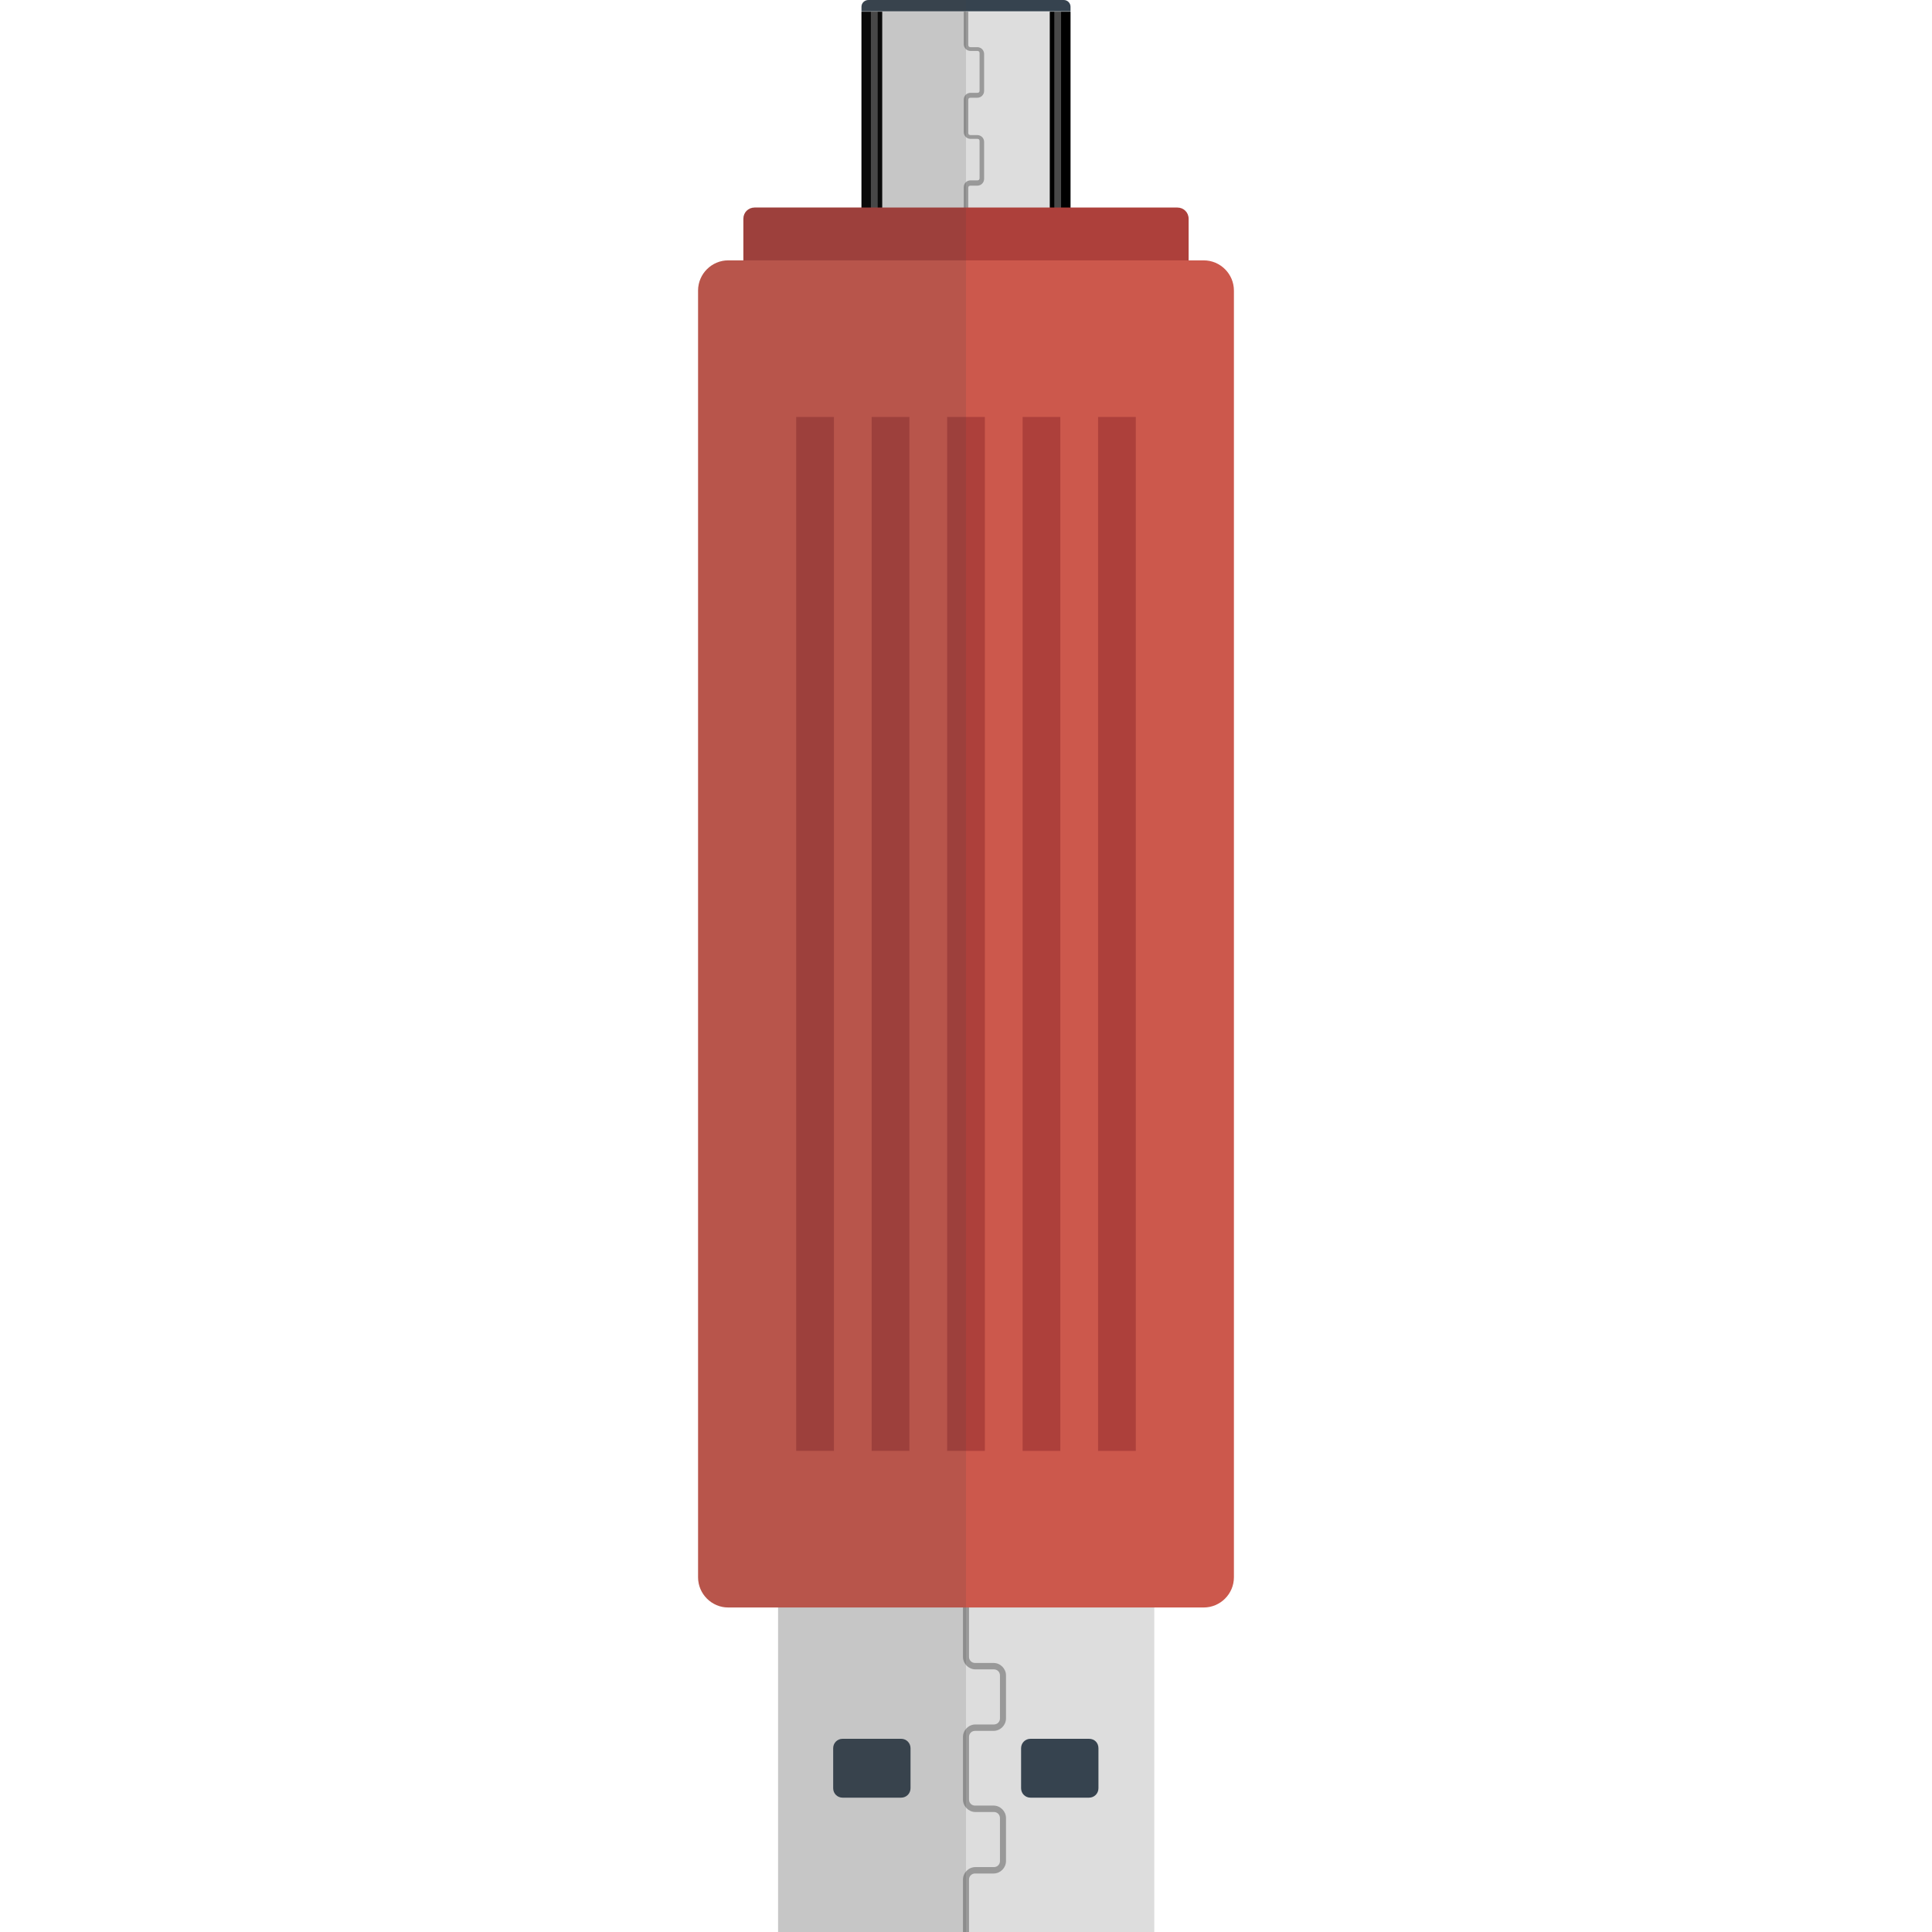
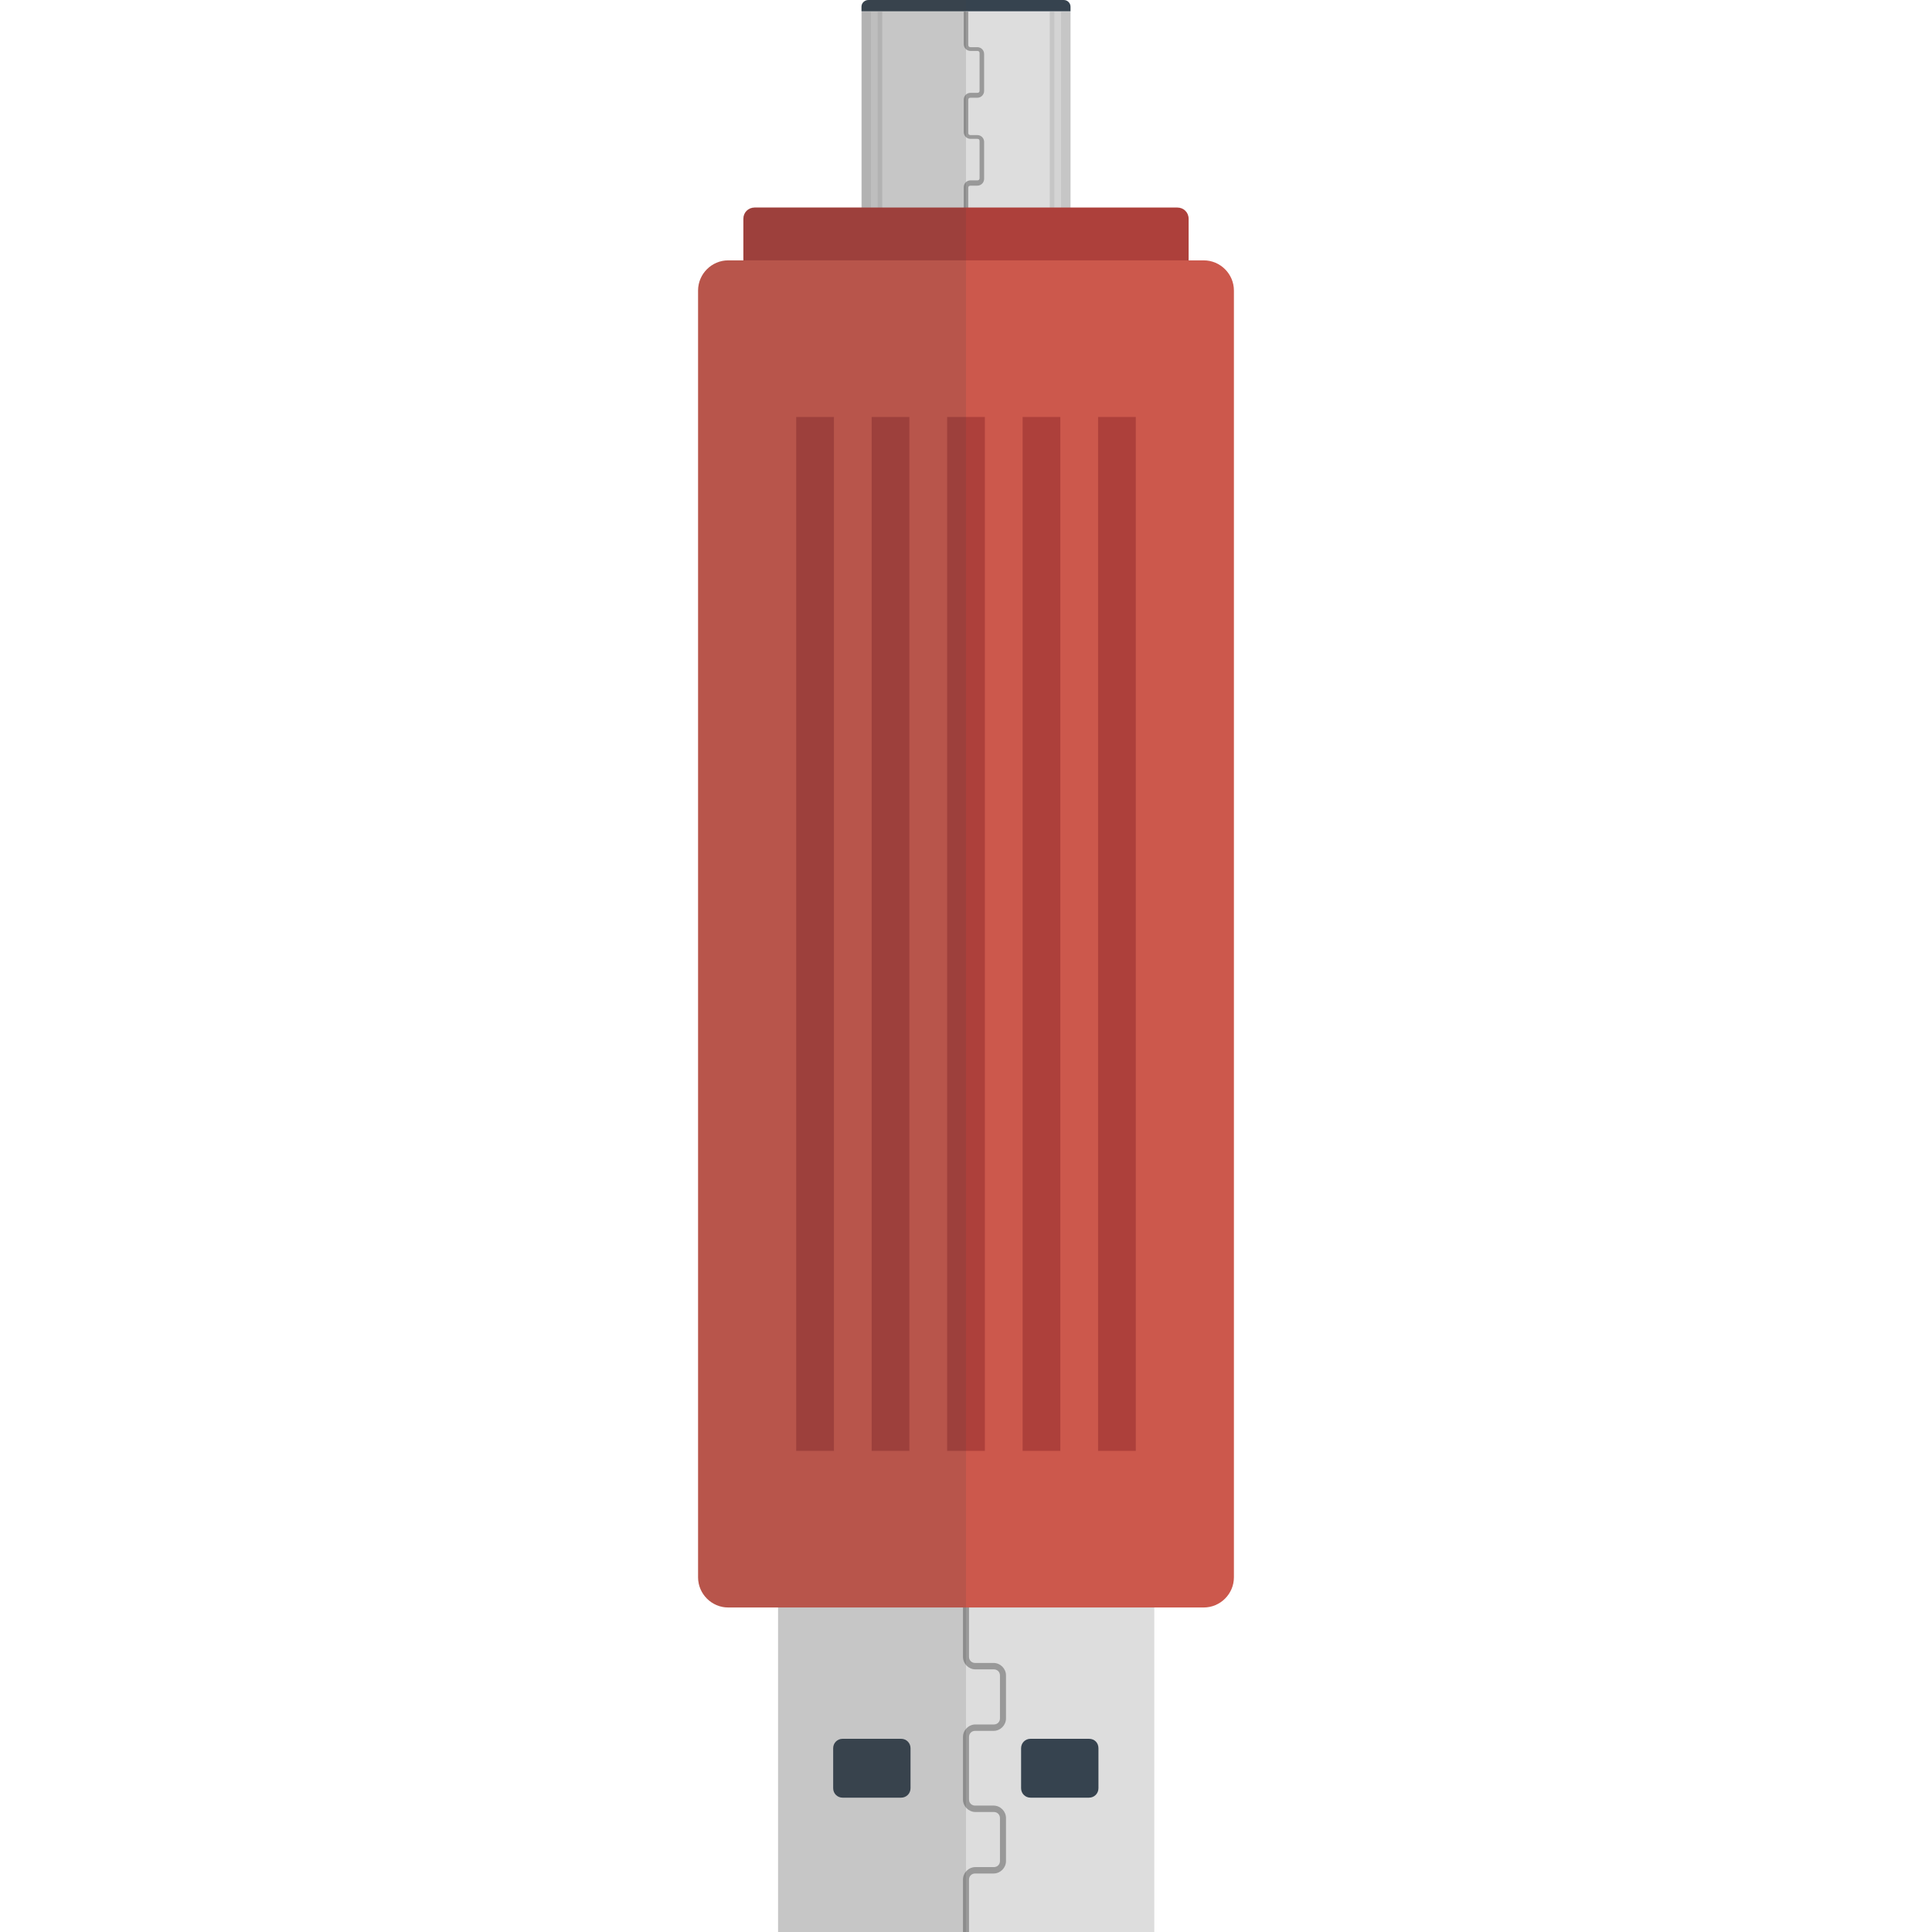
<svg xmlns="http://www.w3.org/2000/svg" viewBox="0 0 512 512" xml:space="preserve">
-   <style>.st0{fill:#ddd}.st1{fill:#36434f}.st2{fill:#999}.st4{opacity:.3;fill:#f4f4f4;enable-background:new}.st5{fill:#ad403b}</style>
+   <style>.st0{fill:#ddd}.st1{fill:#36434f}.st2{fill:#999}.st3{opacity:.15;fill:#444;enable-background:new}.st4{opacity:.3;fill:#f4f4f4;enable-background:new}.st5{fill:#ad403b}</style>
  <path class="st0" d="M228.3 3.1h55.4v52.9h-55.4v-52.9z" />
  <path class="st1" d="M230.2 0h51.7c1 0 1.8 0.8 1.8 1.8v1.2h-55.4v-1.2c0 -1 0.8 -1.8 1.9 -1.8z" />
  <path class="st2" d="M256.6 26.5c0 -0.4 0.2 -0.6 0.6 -0.6h1.8c1 0 1.8 -0.8 1.8 -1.8v-9.8c0 -1 -0.8 -1.8 -1.8 -1.8h-1.8c-0.4 0 -0.6 -0.2 -0.6 -0.6v-8.8h-1.2v8.6c0 1 0.8 1.8 1.8 1.8h1.8c0.4 0 0.6 0.2 0.6 0.6v9.9c0 0.4 -0.2 0.6 -0.6 0.6h-1.8c-1 0 -1.8 0.8 -1.8 1.8v8.6c0 1 0.8 1.8 1.8 1.8h1.8c0.4 0 0.6 0.2 0.6 0.6v9.8c0 0.4 -0.2 0.6 -0.6 0.6h-1.8c-1 0 -1.8 0.8 -1.8 1.8v6.4h1.2v-6.2c0 -0.4 0.2 -0.6 0.6 -0.6h1.8c1 0 1.8 -0.8 1.8 -1.8v-9.8c0 -1 -0.8 -1.8 -1.8 -1.8h-1.8c-0.4 0 -0.6 -0.2 -0.6 -0.6v-8.7z" />
  <path class="st3" d="M228.3 3.1h5.5v52.9h-5.5v-52.9z" />
  <path class="st4" d="M230.8 3.1h1.8v52.9h-1.8v-52.9z" />
  <path class="st3" d="M283.7 56h-5.5v-52.9h5.5v52.9z" />
  <path class="st4" d="M281.2 56h-1.8v-52.9h1.8v52.9z" />
  <path class="st0" d="M206.2 396h99.7v116h-99.7v-116z" />
  <path class="st1" d="M241.3 463.3v10.6c0 1.4 -1.1 2.5 -2.5 2.5h-15.5c-1.4 0 -2.5 -1.1 -2.5 -2.5v-10.6c0 -1.4 1.1 -2.5 2.5 -2.5h15.5c1.4 0 2.5 1.1 2.5 2.5zm49.8 0v10.6c0 1.4 -1.1 2.5 -2.5 2.5h-15.5c-1.4 0 -2.5 -1.1 -2.5 -2.5v-10.6c0 -1.4 1.1 -2.5 2.5 -2.5h15.5c1.5 0 2.5 1.1 2.5 2.5z" />
  <path class="st2" d="M256.8 469v-8.7c0 -0.9 0.7 -1.6 1.6 -1.6h4.9c1.8 0 3.3 -1.5 3.3 -3.3v-11.4c0 -1.8 -1.5 -3.3 -3.3 -3.3h-4.9c-0.9 0 -1.6 -0.7 -1.6 -1.6v-43.1h-1.6v43.1c0 1.8 1.5 3.3 3.3 3.3h4.9c0.9 0 1.6 0.7 1.6 1.6v11.4c0 0.9 -0.7 1.6 -1.6 1.6h-4.9c-1.8 0 -3.3 1.5 -3.3 3.3v16.6c0 1.8 1.5 3.3 3.3 3.3h4.9c0.9 0 1.6 0.7 1.6 1.6v11.4c0 0.9 -0.7 1.6 -1.6 1.6h-4.9c-1.8 0 -3.3 1.5 -3.3 3.3v13.9h1.6v-13.9c0 -0.9 0.7 -1.6 1.6 -1.6h4.9c1.8 0 3.3 -1.5 3.3 -3.3v-11.4c0 -1.8 -1.5 -3.3 -3.3 -3.3h-4.9c-0.9 0 -1.6 -0.7 -1.6 -1.6v-7.9z" />
  <path class="st5" d="M315 70h-118v-12c0 -1.7 1.3 -3 3 -3h112c1.7 0 3 1.3 3 3v12z" />
  <path d="M319 426h-126c-4.4 0 -8 -3.6 -8 -8v-341c0 -4.4 3.6 -8 8 -8h126c4.4 0 8 3.6 8 8v341c0 4.4 -3.6 8 -8 8z" fill="#cc584c" />
  <path class="st5" d="M211 110.5h10v274h-10v-274zm20 0h10v274h-10v-274zm20 0h10v274h-10v-274zm20 0h10v274h-10v-274zm20 0h10v274h-10v-274z" />
  <path d="M230.2 0c-1 0 -1.8 0.8 -1.8 1.8v53.2h-28.4c-1.7 0 -3 1.3 -3 3v11h-4c-4.4 0 -8 3.6 -8 8v341c0 4.4 3.6 8 8 8h13.2v86h49.8v-512h-25.8z" opacity=".15" fill="#444" />
</svg>
